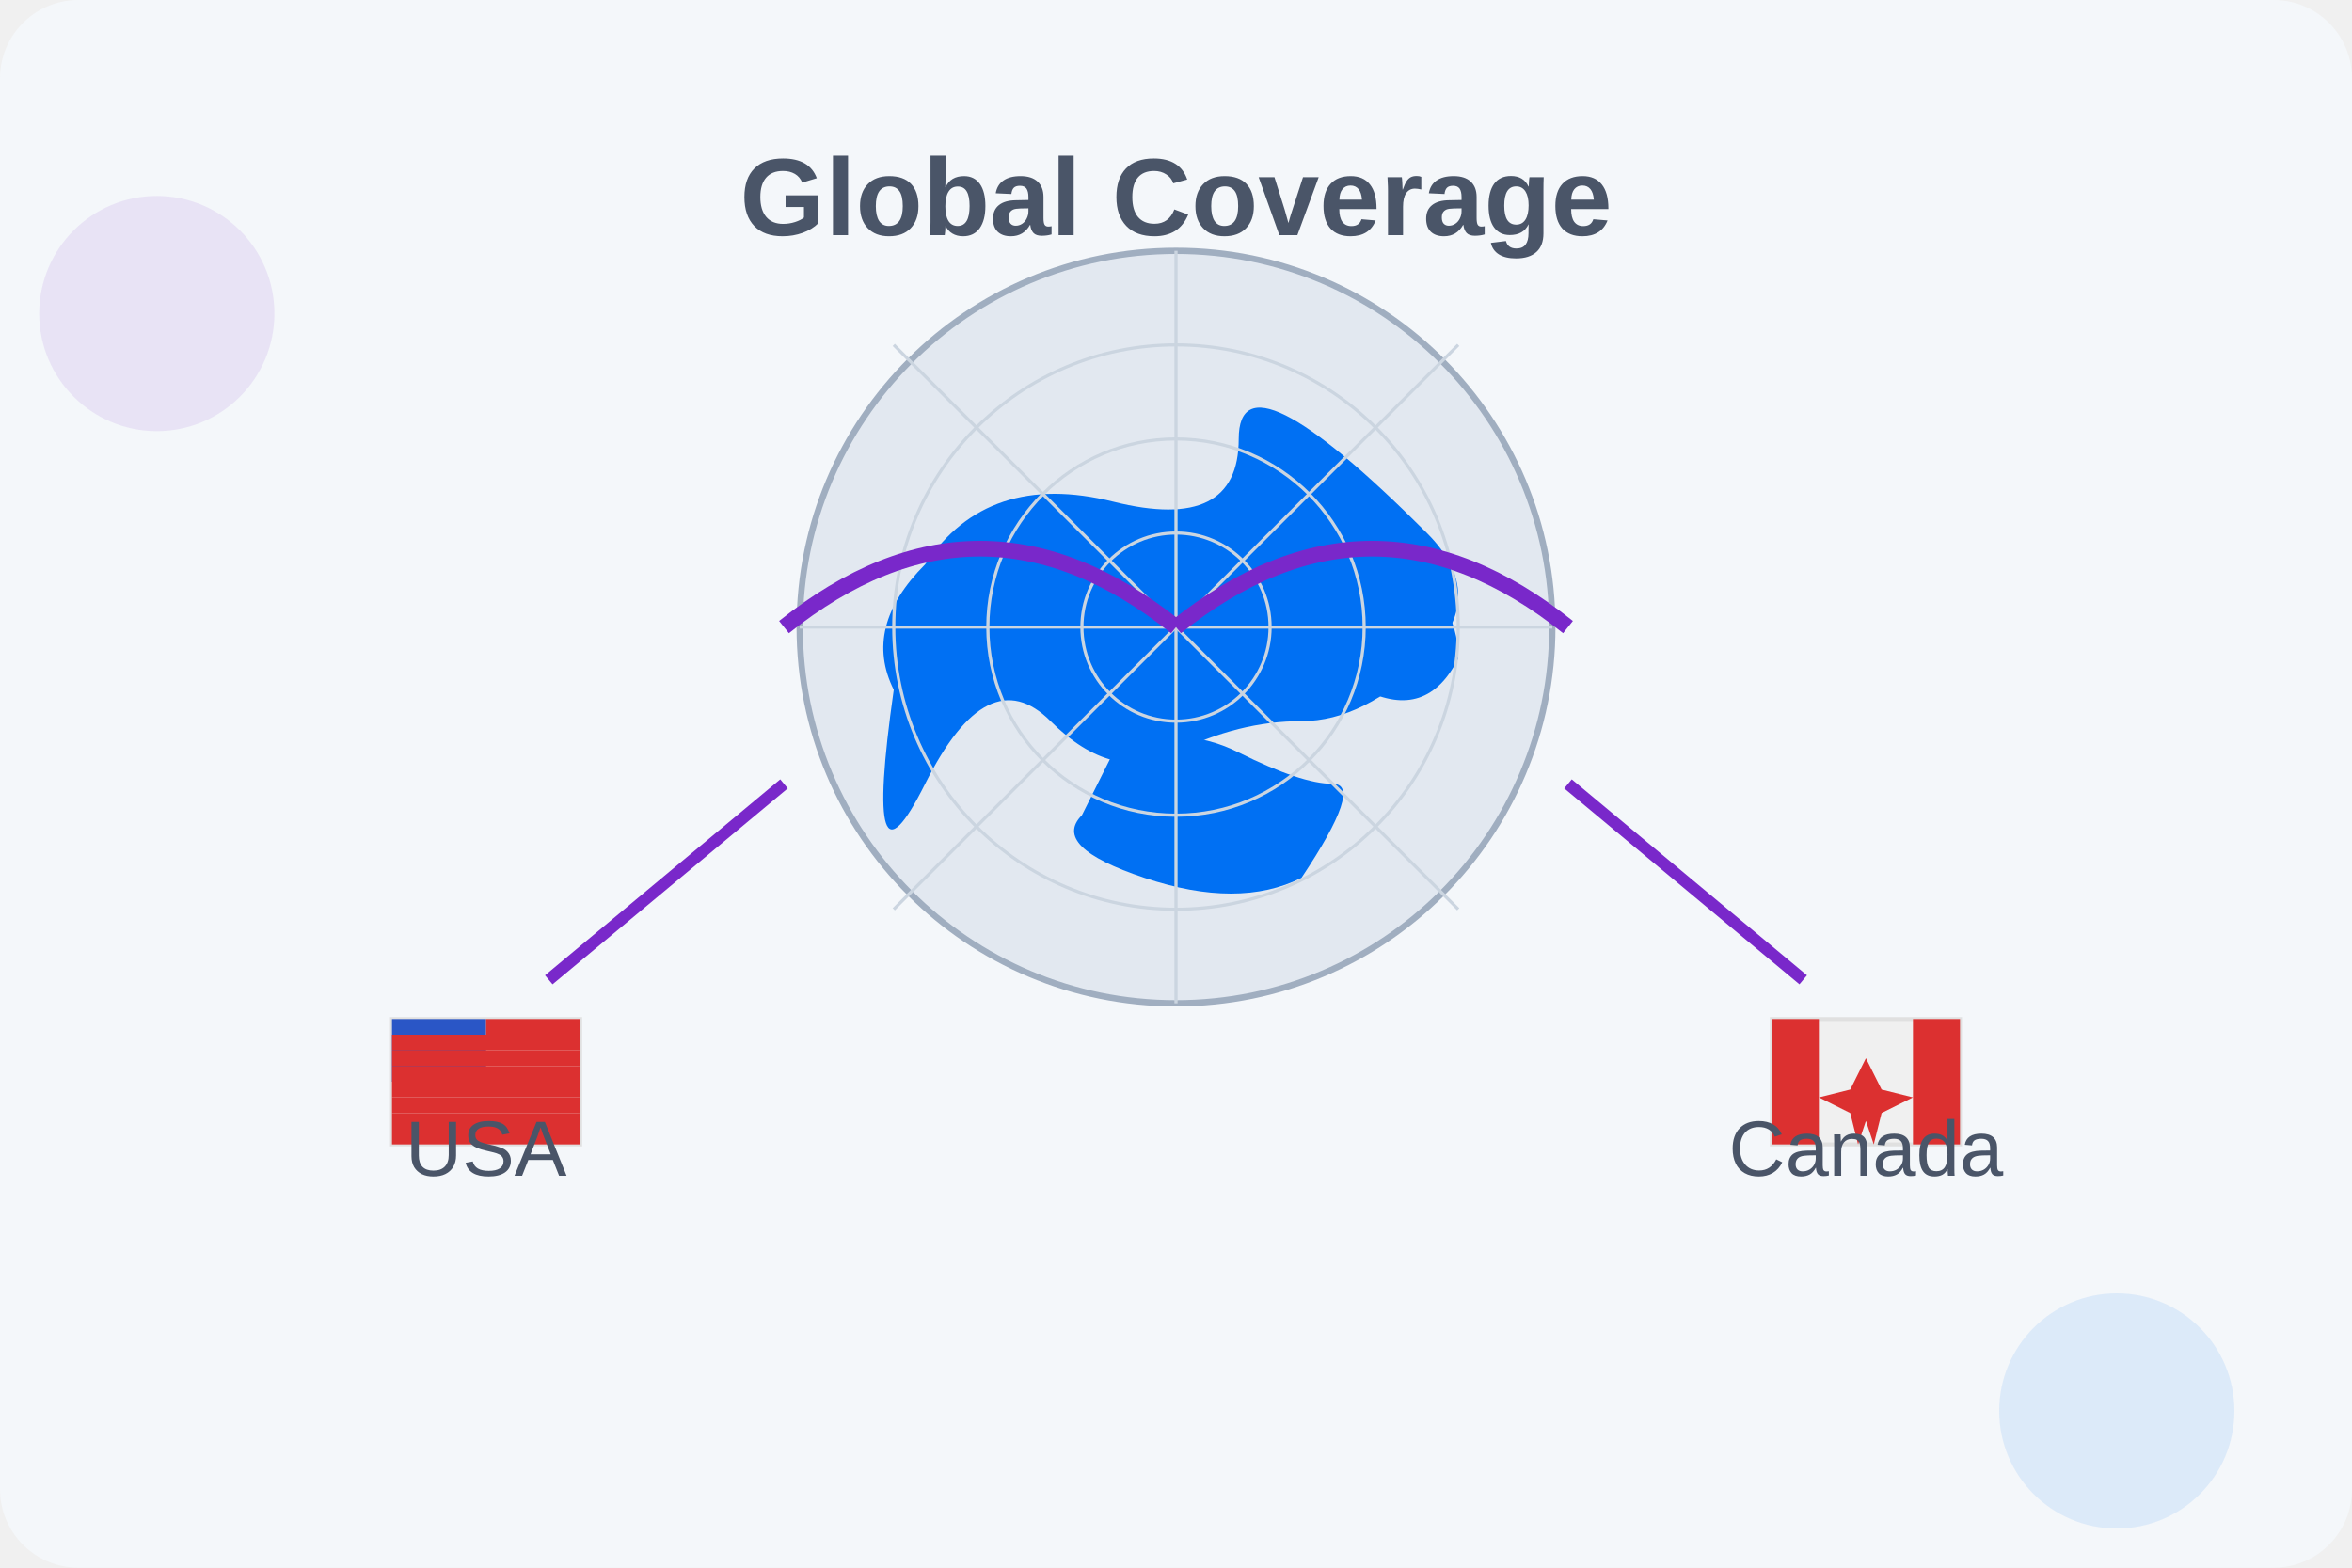
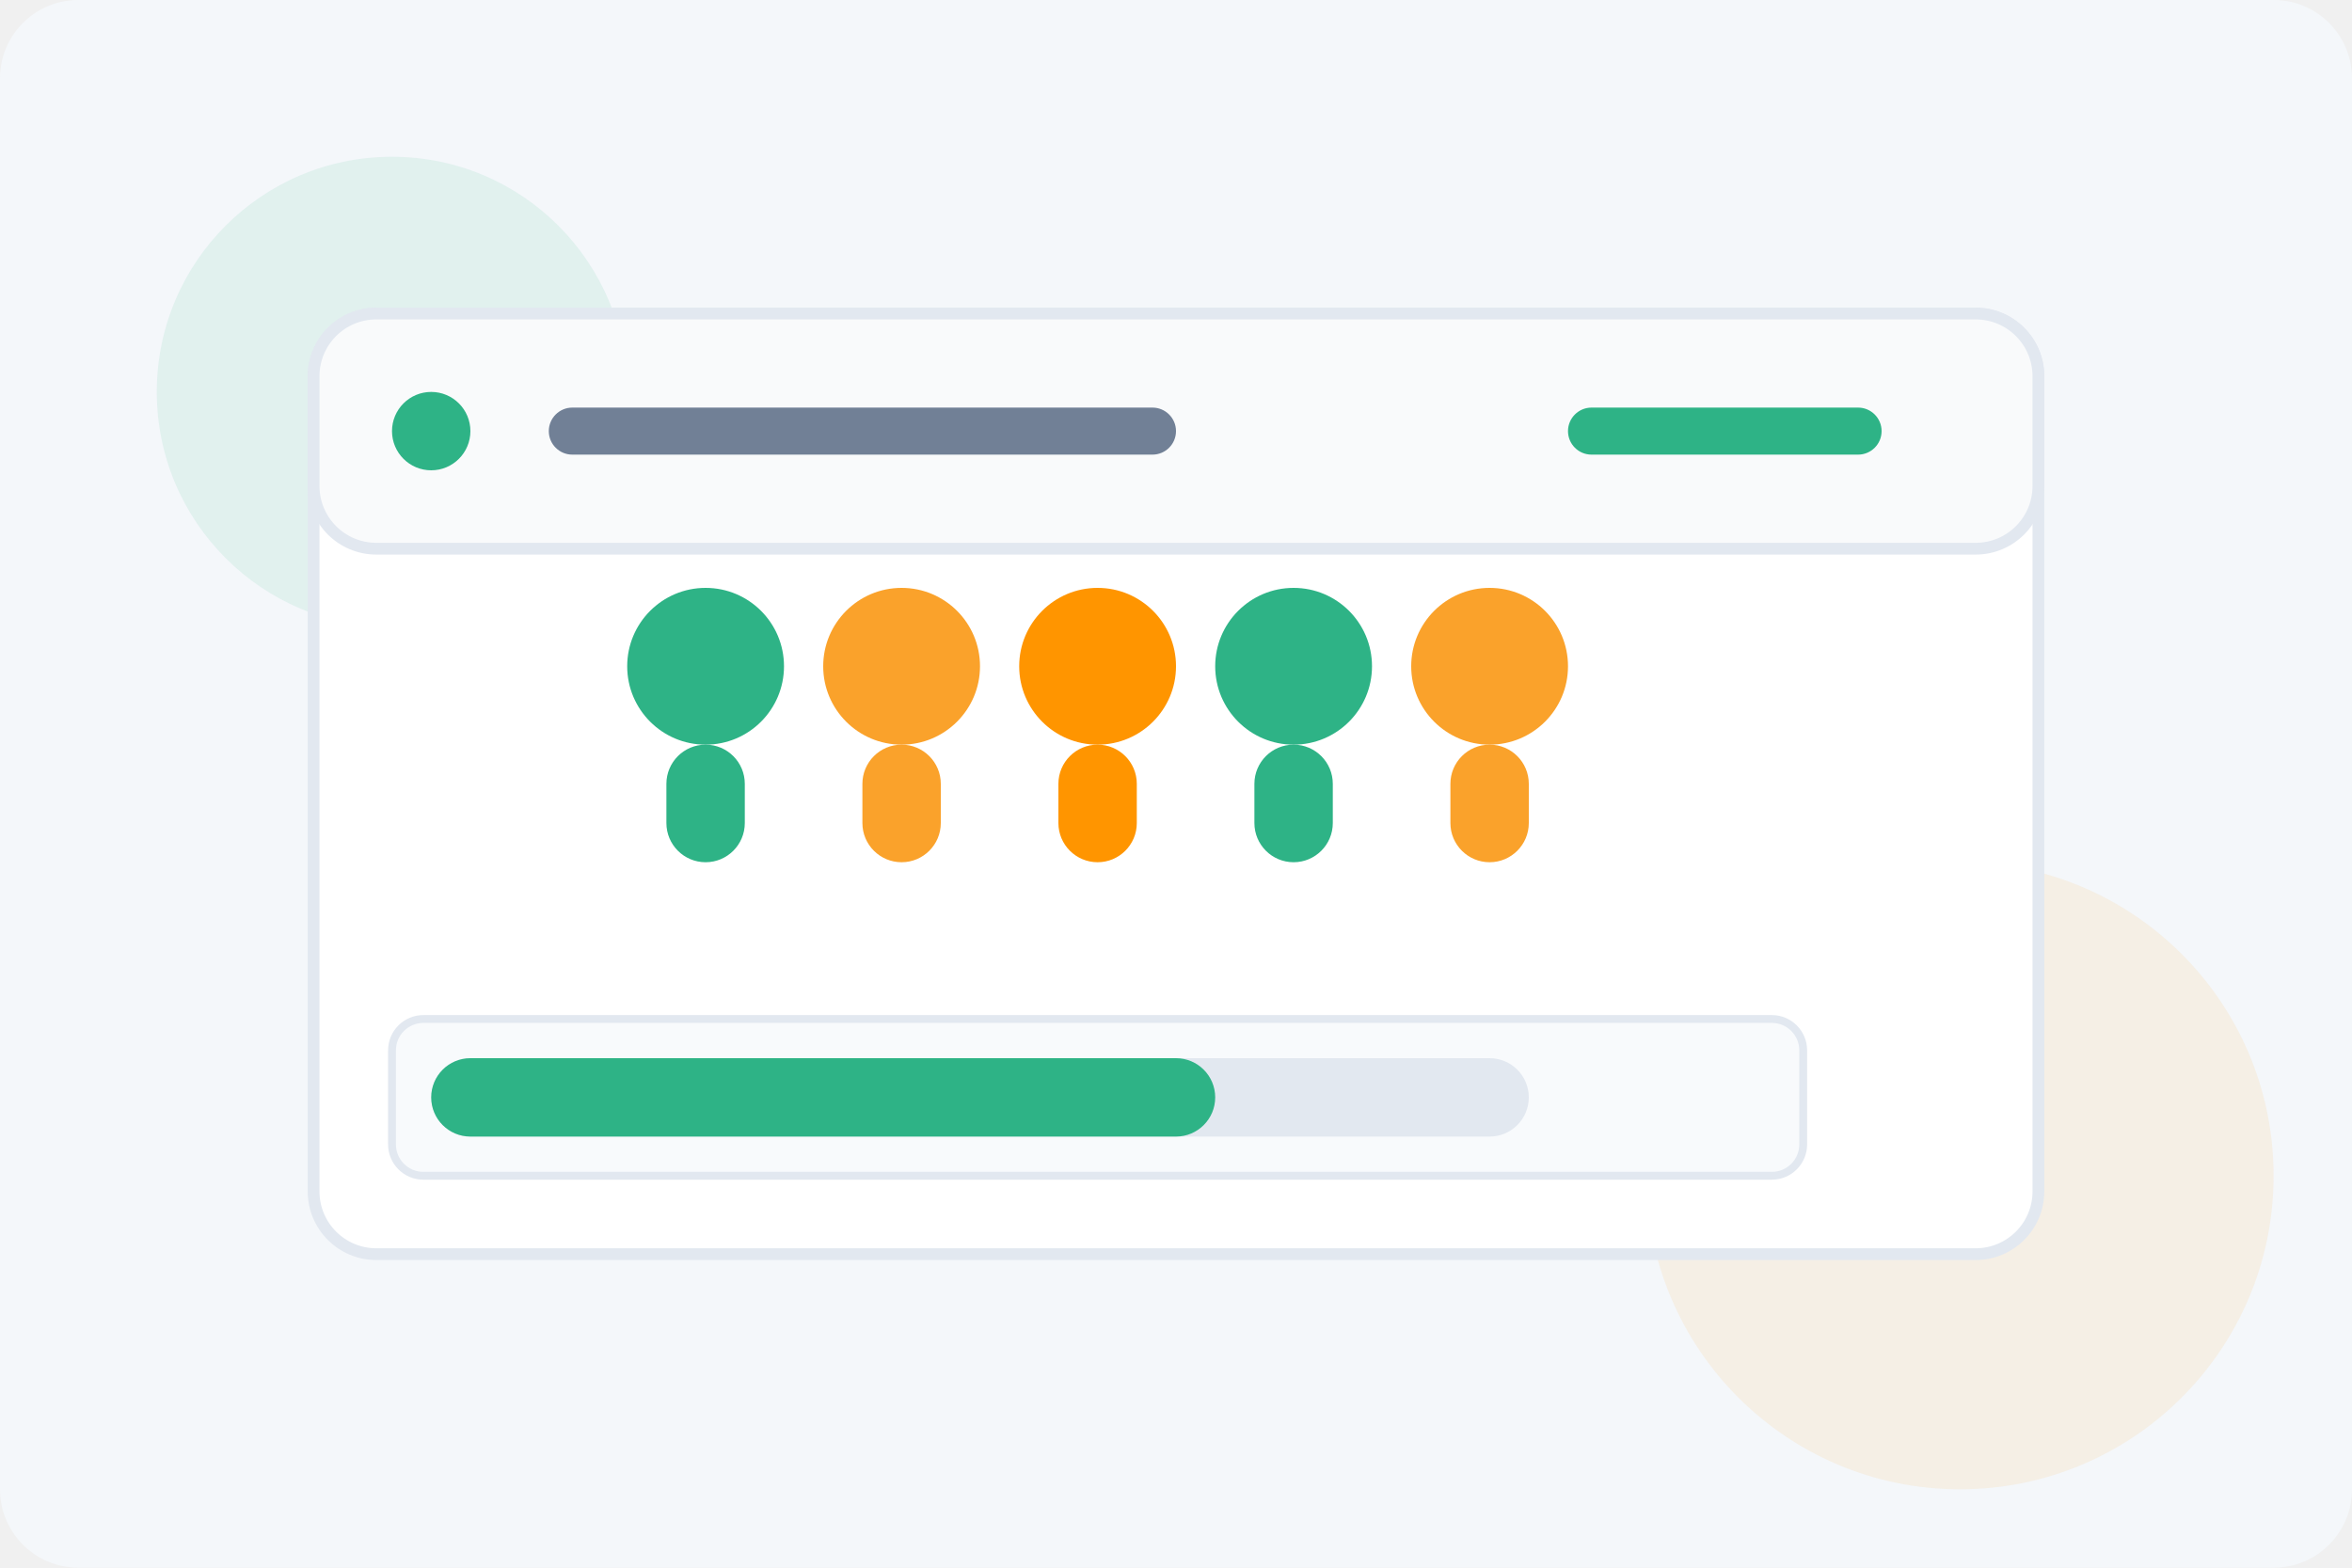
<svg xmlns="http://www.w3.org/2000/svg" viewBox="0 0 300 200">
  <rect width="300" height="200" rx="10" fill="#f4f7fa" />
-   <circle cx="20" cy="40" r="15" fill="#7928CA" opacity="0.1" />
-   <circle cx="270" cy="180" r="15" fill="#0070F3" opacity="0.1" />
-   <g transform="translate(150, 80) scale(0.8)">
-     <circle cx="0" cy="0" r="60" fill="#E2E8F0" stroke="#A0AEC0" stroke-width="1" />
-     <path d="M-40,-10 Q-30,-25 -10,-20 T10,-30 T40,-15 Q50,-5 40,5 T20,15 T0,20 T-20,15 T-40,25 T-45,10 Q-50,0 -40,-10 Z" fill="#0070F3" />
-     <path d="M-10,20 Q0,15 10,20 T25,25 T20,40 Q10,45 -5,40 T-15,30 Z" fill="#0070F3" />
-     <path d="M15,-10 Q25,-15 35,-10 T45,5 Q40,15 30,10 T15,0 Z" fill="#0070F3" />
-     <circle cx="0" cy="0" r="45" fill="none" stroke="#CBD5E0" stroke-width="0.5" />
-     <circle cx="0" cy="0" r="30" fill="none" stroke="#CBD5E0" stroke-width="0.5" />
-     <circle cx="0" cy="0" r="15" fill="none" stroke="#CBD5E0" stroke-width="0.5" />
-     <line x1="-60" y1="0" x2="60" y2="0" stroke="#CBD5E0" stroke-width="0.5" />
-     <line x1="0" y1="-60" x2="0" y2="60" stroke="#CBD5E0" stroke-width="0.5" />
-     <line x1="-45" y1="-45" x2="45" y2="45" stroke="#CBD5E0" stroke-width="0.5" />
-     <line x1="-45" y1="45" x2="45" y2="-45" stroke="#CBD5E0" stroke-width="0.5" />
+   <circle cx="50" cy="50" r="30" fill="#2EB386" opacity="0.1" />
+   <circle cx="250" cy="150" r="40" fill="#FAA22B" opacity="0.1" />
+   <rect x="40" y="40" width="220" height="120" rx="8" fill="white" stroke="#E2E8F0" stroke-width="1.5" />
+   <rect x="40" y="40" width="220" height="30" rx="8" fill="#F9FAFB" stroke="#E2E8F0" stroke-width="1.5" />
+   <circle cx="55" cy="55" r="5" fill="#2EB386" />
+   <rect x="70" y="52" width="80" height="6" rx="3" fill="#718096" />
+   <rect x="200" y="52" width="40" height="6" rx="3" fill="#2EB386" />
+   <g transform="translate(90, 85)">
+     <circle cx="0" cy="0" r="10" fill="#2EB386" />
+     <rect x="-5" y="10" width="10" height="15" rx="5" fill="#2EB386" />
+     <circle cx="25" cy="0" r="10" fill="#FAA22B" />
+     <rect x="20" y="10" width="10" height="15" rx="5" fill="#FAA22B" />
+     <circle cx="50" cy="0" r="10" fill="#FF9500" />
+     <rect x="45" y="10" width="10" height="15" rx="5" fill="#FF9500" />
+     <circle cx="75" cy="0" r="10" fill="#2EB386" />
+     <rect x="70" y="10" width="10" height="15" rx="5" fill="#2EB386" />
+     <circle cx="100" cy="0" r="10" fill="#FAA22B" />
+     <rect x="95" y="10" width="10" height="15" rx="5" fill="#FAA22B" />
  </g>
-   <g transform="translate(50, 130)">
-     <rect x="0" y="0" width="24" height="16" fill="#f0f0f0" stroke="#e0e0e0" stroke-width="0.5" />
-     <rect x="0" y="0" width="12" height="8" fill="#2a56c6" />
-     <rect x="12" y="0" width="12" height="2" fill="#dc3030" />
-     <rect x="0" y="2" width="24" height="2" fill="#dc3030" />
-     <rect x="0" y="4" width="24" height="2" fill="#dc3030" />
-     <rect x="0" y="6" width="24" height="2" fill="#dc3030" />
-     <rect x="0" y="8" width="24" height="2" fill="#dc3030" />
-     <rect x="0" y="10" width="24" height="2" fill="#dc3030" />
-     <rect x="0" y="12" width="24" height="2" fill="#dc3030" />
-     <rect x="0" y="14" width="24" height="2" fill="#dc3030" />
-   </g>
-   <g transform="translate(226, 130)">
-     <rect x="0" y="0" width="24" height="16" fill="#f0f0f0" stroke="#e0e0e0" stroke-width="0.5" />
-     <rect x="0" y="0" width="6" height="16" fill="#dc3030" />
-     <rect x="18" y="0" width="6" height="16" fill="#dc3030" />
-     <path d="M12,5 L14,9 L18,10 L14,12 L13,16 L12,13 L11,16 L10,12 L6,10 L10,9 Z" fill="#dc3030" />
-   </g>
-   <path d="M100,80 Q125,60 150,80" stroke="#7928CA" stroke-width="2" fill="none" />
-   <path d="M200,80 Q175,60 150,80" stroke="#7928CA" stroke-width="2" fill="none" />
-   <line x1="70" y1="125" x2="100" y2="100" stroke="#7928CA" stroke-width="1.5" />
-   <line x1="230" y1="125" x2="200" y2="100" stroke="#7928CA" stroke-width="1.5" />
-   <g transform="translate(150, 30)">
-     <text x="0" y="0" font-family="Arial, sans-serif" font-size="14" fill="#4A5568" text-anchor="middle" font-weight="bold">Global Coverage</text>
-   </g>
-   <g transform="translate(62, 150)">
-     <text x="0" y="0" font-family="Arial, sans-serif" font-size="10" fill="#4A5568" text-anchor="middle">USA</text>
-   </g>
-   <g transform="translate(238, 150)">
-     <text x="0" y="0" font-family="Arial, sans-serif" font-size="10" fill="#4A5568" text-anchor="middle">Canada</text>
-   </g>
+   <rect x="50" y="130" width="180" height="20" rx="4" fill="#F8FAFC" stroke="#E2E8F0" stroke-width="1" />
+   <rect x="55" y="135" width="140" height="10" rx="5" fill="#E2E8F0" />
+   <rect x="55" y="135" width="100" height="10" rx="5" fill="#2EB386" />
</svg>
